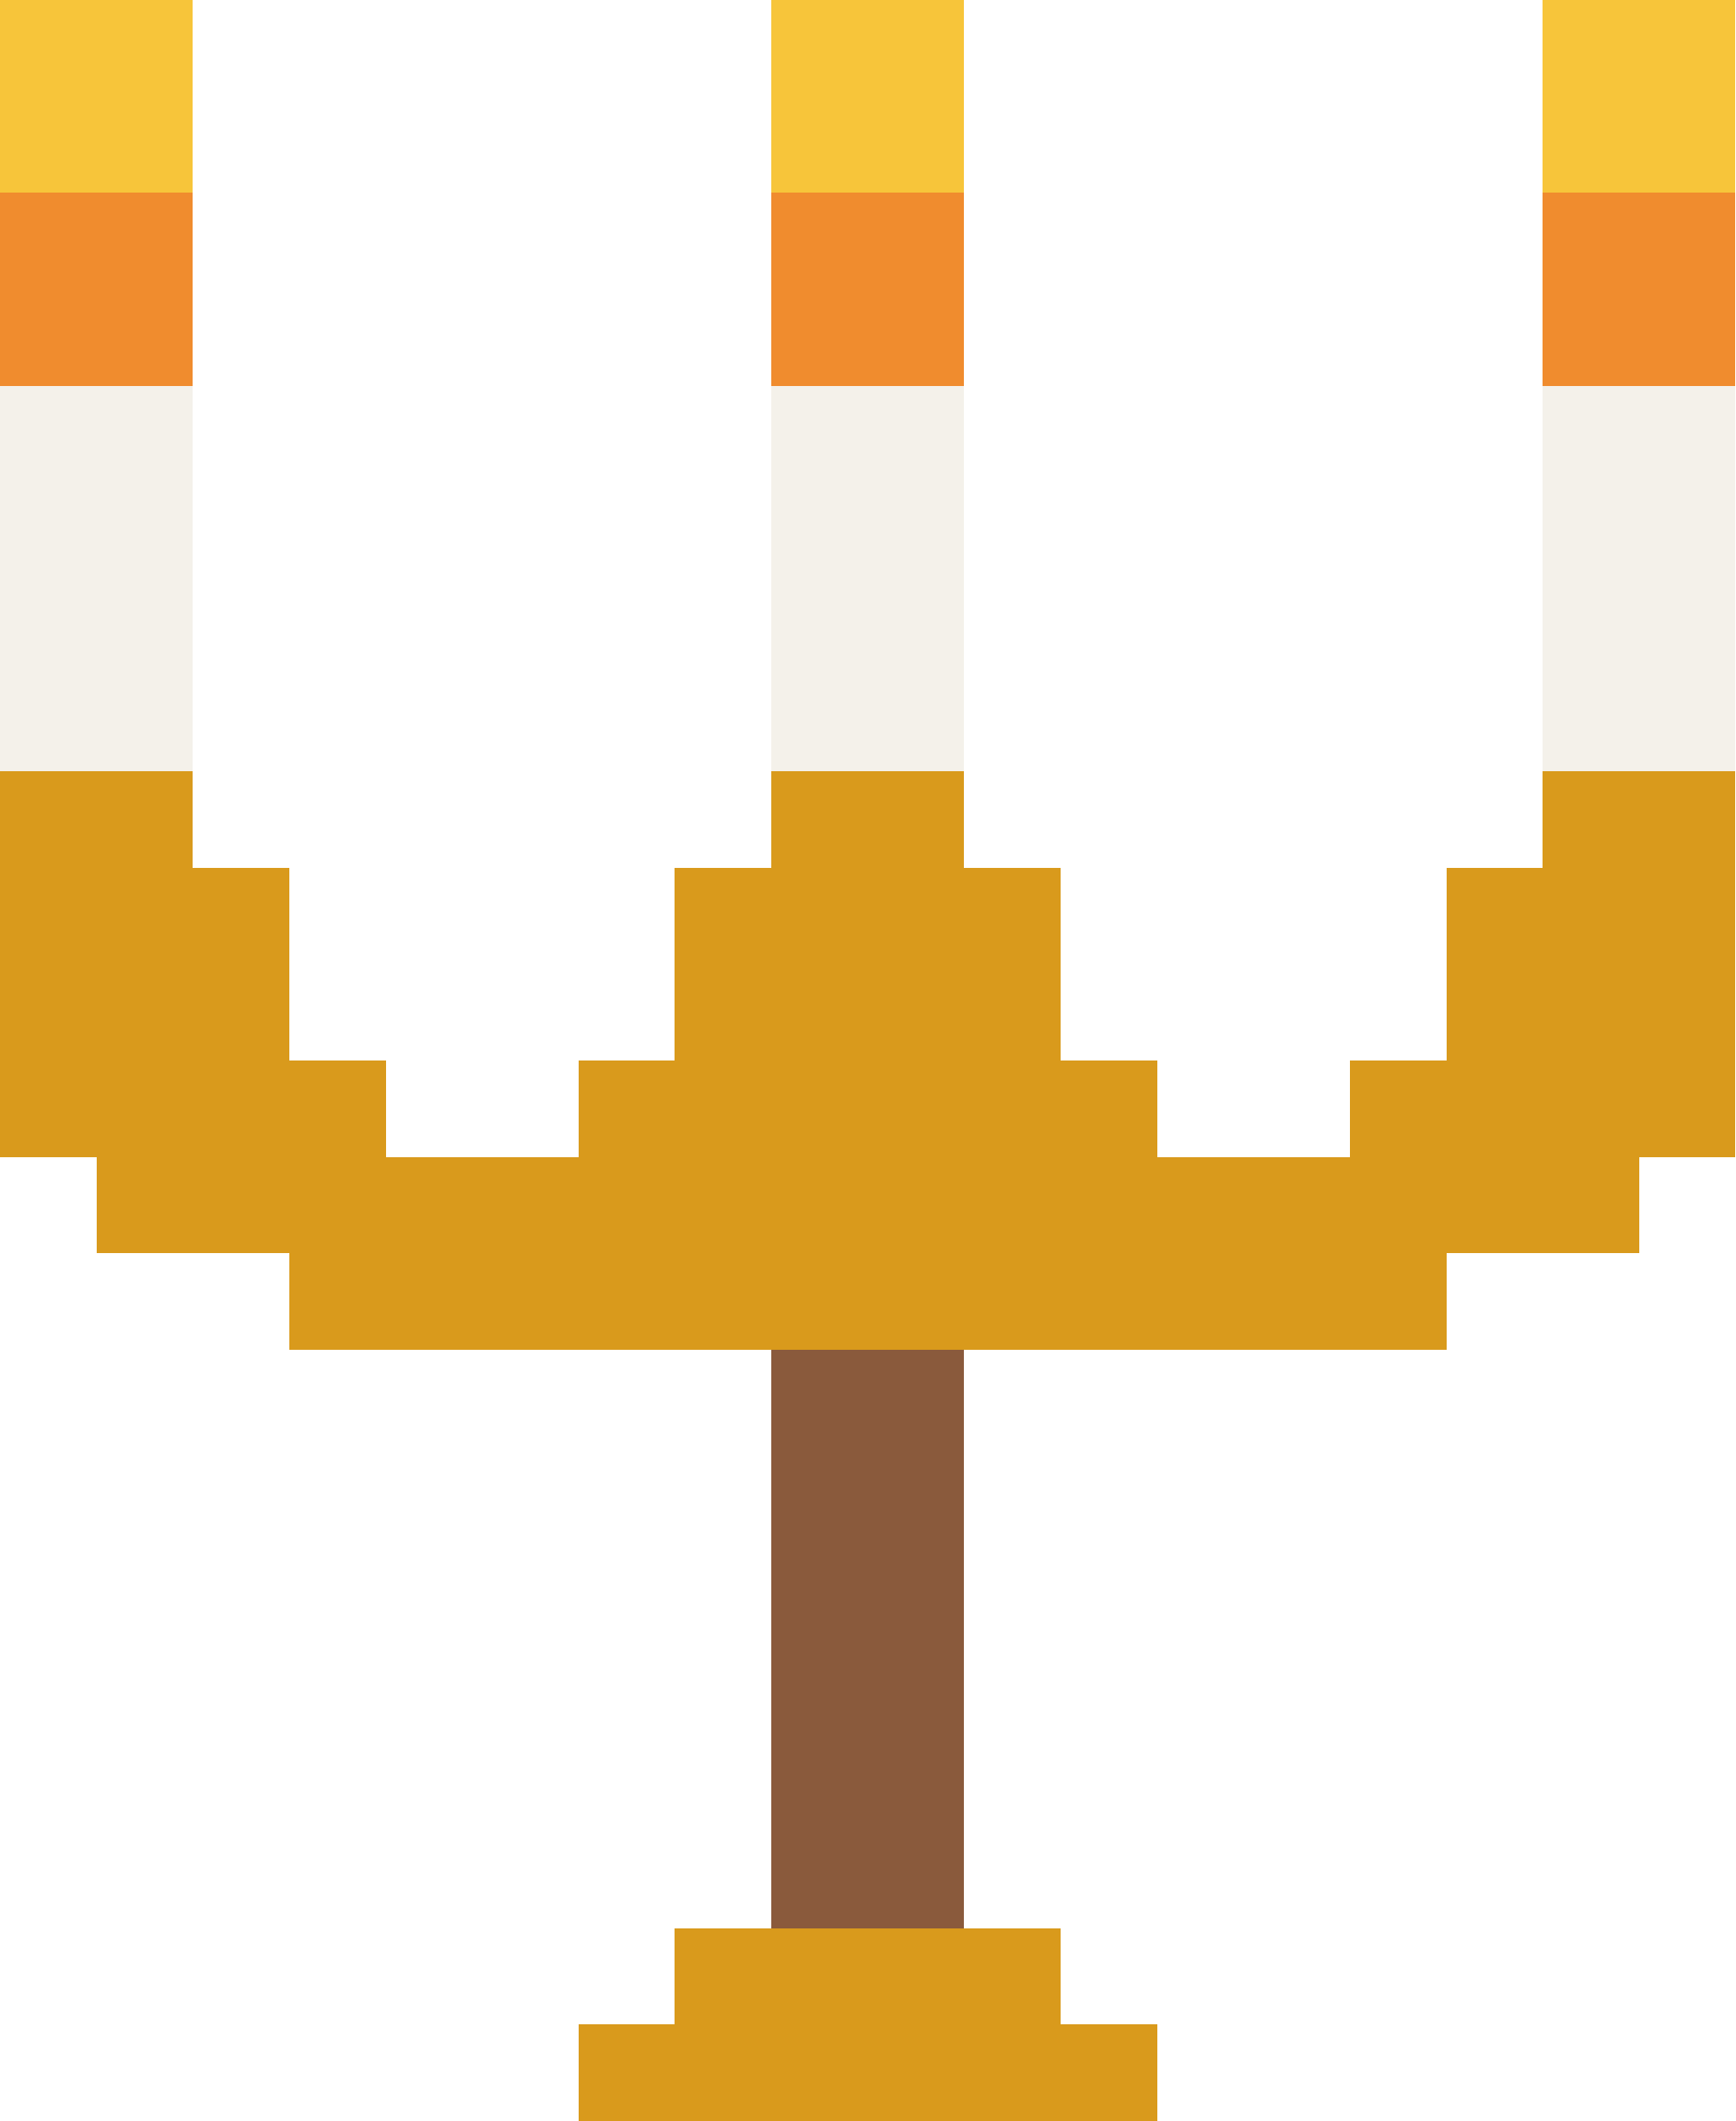
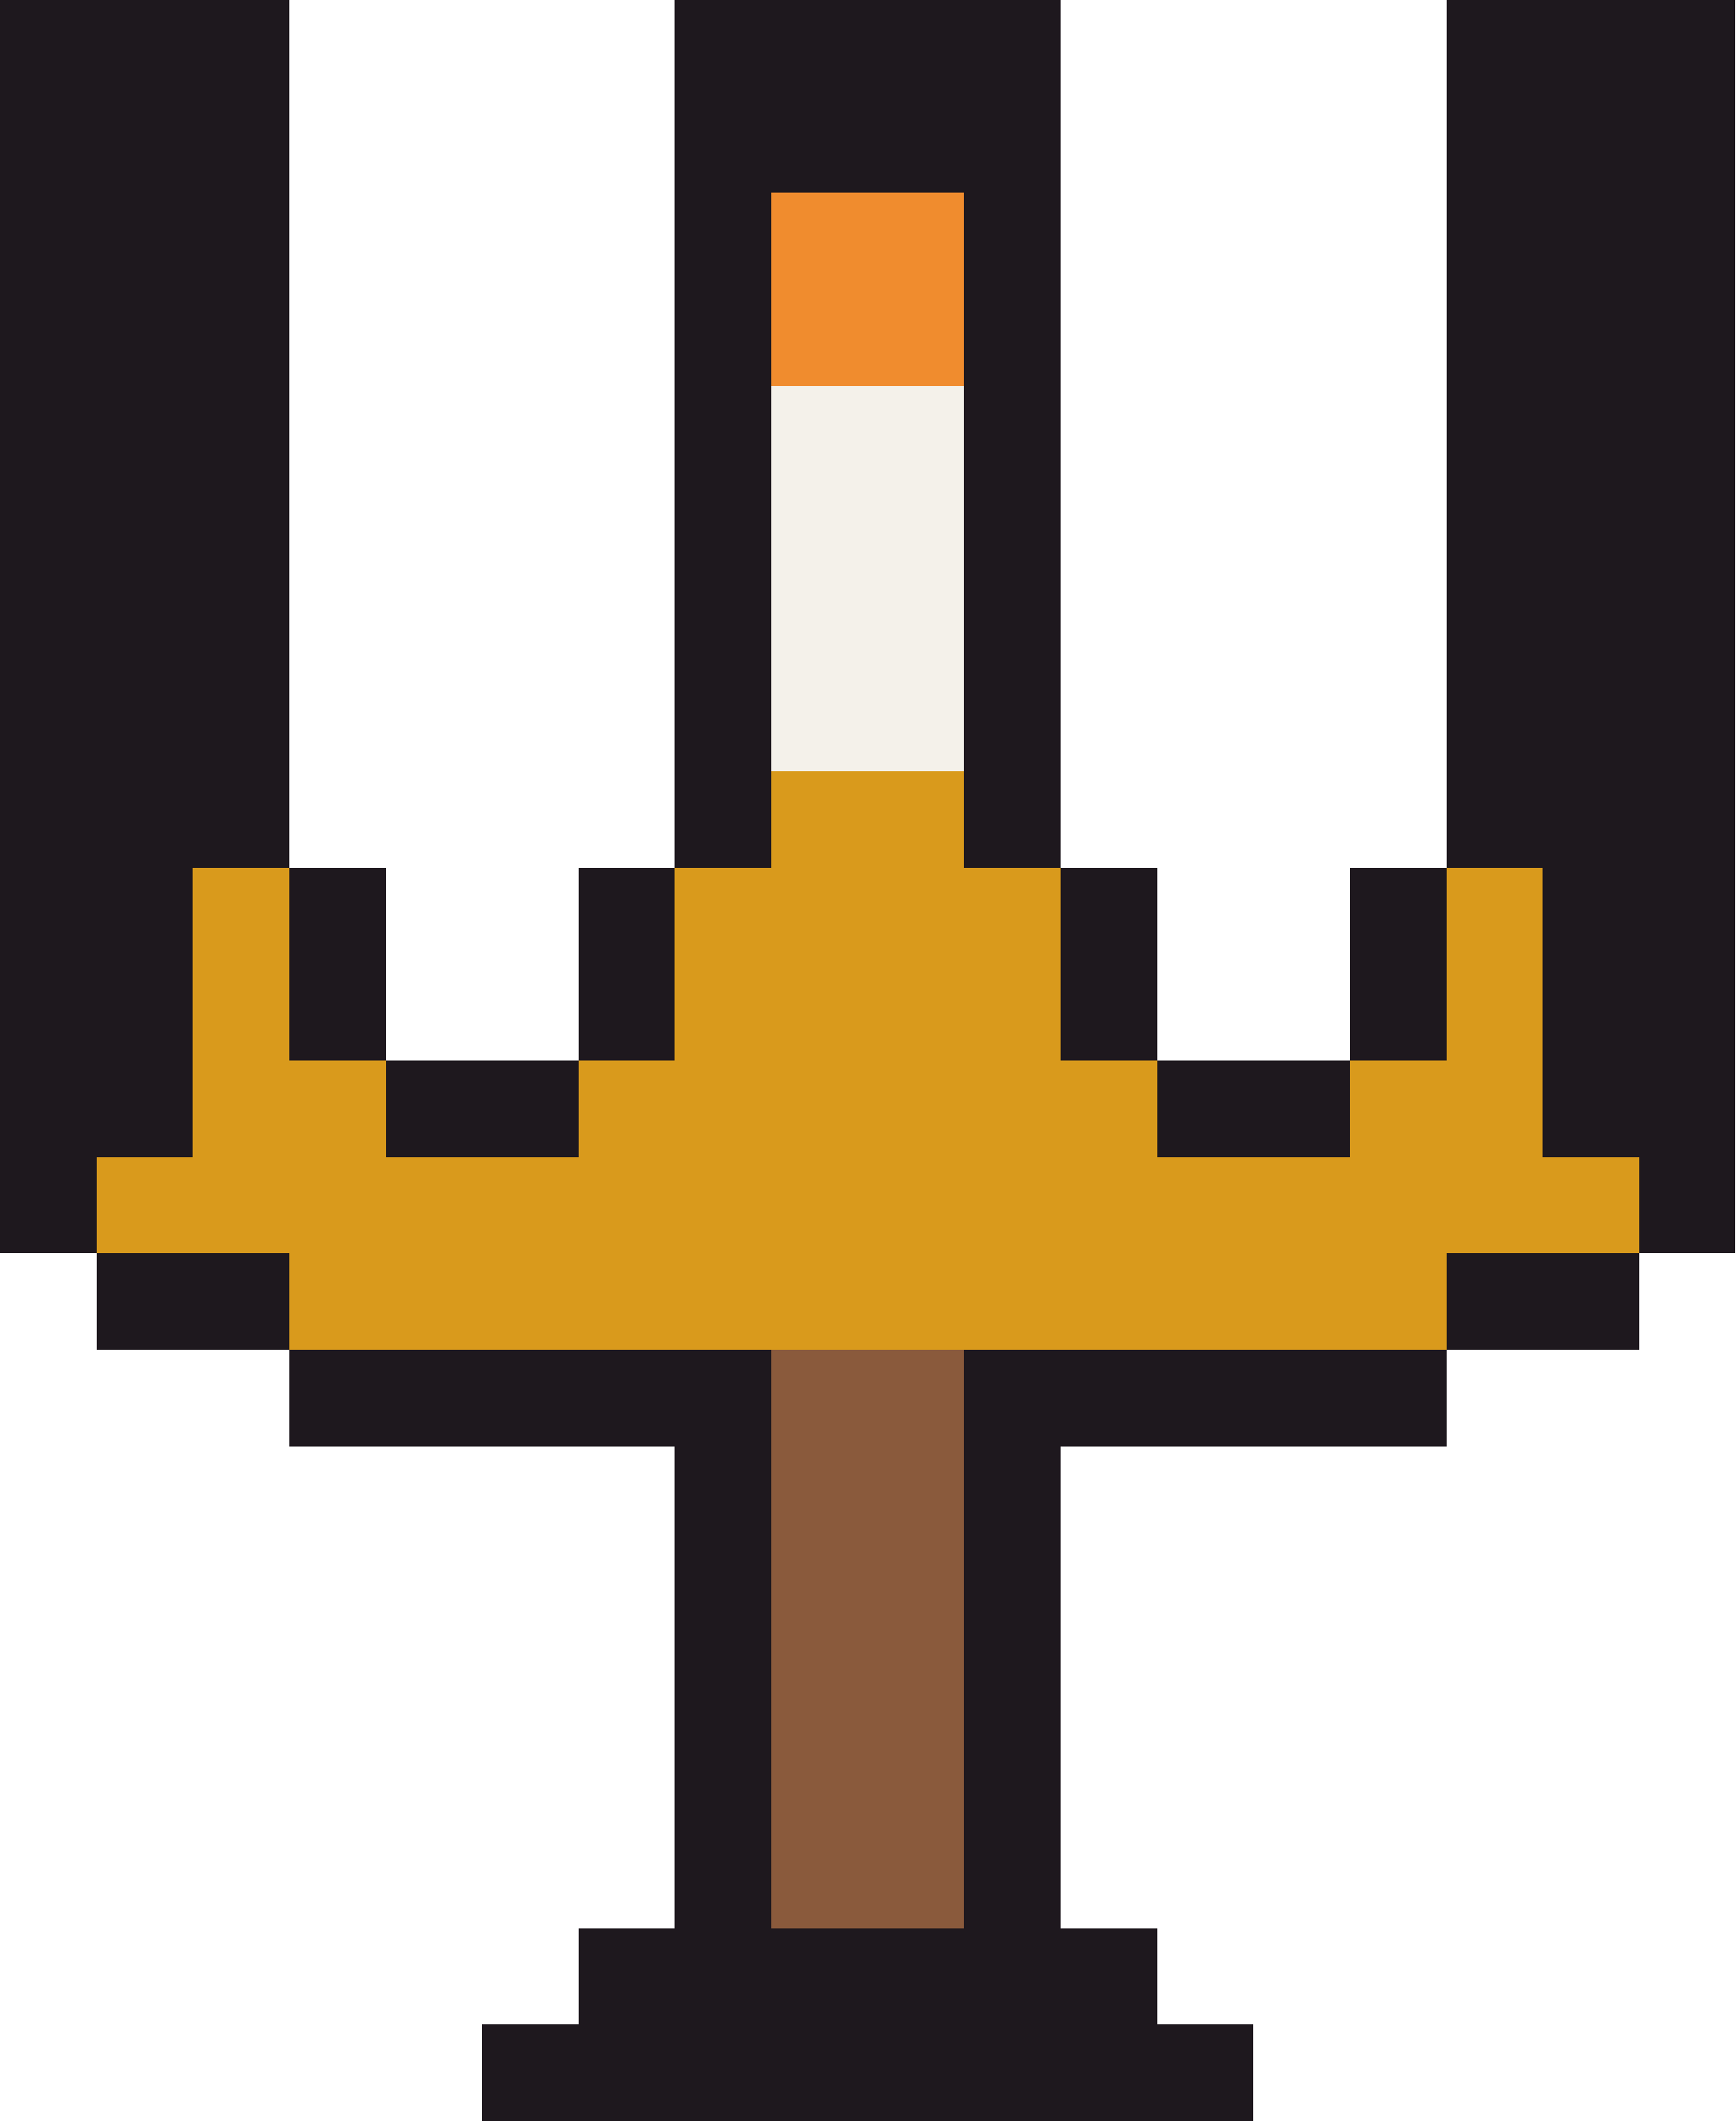
<svg xmlns="http://www.w3.org/2000/svg" width="18" height="22" viewBox="0 0 18 22" shape-rendering="crispEdges">
-   <rect x="0" y="0" width="2" height="1" fill="#f7c53a" />
-   <rect x="8" y="0" width="2" height="1" fill="#f7c53a" />
-   <rect x="16" y="0" width="2" height="1" fill="#f7c53a" />
-   <rect x="0" y="1" width="2" height="1" fill="#f7c53a" />
-   <rect x="8" y="1" width="2" height="1" fill="#f7c53a" />
-   <rect x="16" y="1" width="2" height="1" fill="#f7c53a" />
-   <rect x="0" y="2" width="2" height="1" fill="#f08c2e" />
+   <rect x="0" y="0" width="3" height="1" fill="#1e181e" />
+   <rect x="7" y="0" width="4" height="1" fill="#1e181e" />
+   <rect x="15" y="0" width="3" height="1" fill="#1e181e" />
+   <rect x="0" y="1" width="3" height="1" fill="#1e181e" />
+   <rect x="7" y="1" width="4" height="1" fill="#1e181e" />
+   <rect x="15" y="1" width="3" height="1" fill="#1e181e" />
+   <rect x="0" y="2" width="3" height="1" fill="#1e181e" />
+   <rect x="7" y="2" width="1" height="1" fill="#1e181e" />
  <rect x="8" y="2" width="2" height="1" fill="#f08c2e" />
-   <rect x="16" y="2" width="2" height="1" fill="#f08c2e" />
-   <rect x="0" y="3" width="2" height="1" fill="#f08c2e" />
+   <rect x="10" y="2" width="1" height="1" fill="#1e181e" />
+   <rect x="15" y="2" width="3" height="1" fill="#1e181e" />
+   <rect x="0" y="3" width="3" height="1" fill="#1e181e" />
+   <rect x="7" y="3" width="1" height="1" fill="#1e181e" />
  <rect x="8" y="3" width="2" height="1" fill="#f08c2e" />
-   <rect x="16" y="3" width="2" height="1" fill="#f08c2e" />
-   <rect x="0" y="4" width="2" height="1" fill="#f4f1ea" />
+   <rect x="10" y="3" width="1" height="1" fill="#1e181e" />
+   <rect x="15" y="3" width="3" height="1" fill="#1e181e" />
+   <rect x="0" y="4" width="3" height="1" fill="#1e181e" />
+   <rect x="7" y="4" width="1" height="1" fill="#1e181e" />
  <rect x="8" y="4" width="2" height="1" fill="#f4f1ea" />
-   <rect x="16" y="4" width="2" height="1" fill="#f4f1ea" />
-   <rect x="0" y="5" width="2" height="1" fill="#f4f1ea" />
+   <rect x="10" y="4" width="1" height="1" fill="#1e181e" />
+   <rect x="15" y="4" width="3" height="1" fill="#1e181e" />
+   <rect x="0" y="5" width="3" height="1" fill="#1e181e" />
+   <rect x="7" y="5" width="1" height="1" fill="#1e181e" />
  <rect x="8" y="5" width="2" height="1" fill="#f4f1ea" />
-   <rect x="16" y="5" width="2" height="1" fill="#f4f1ea" />
-   <rect x="0" y="6" width="2" height="1" fill="#f4f1ea" />
+   <rect x="10" y="5" width="1" height="1" fill="#1e181e" />
+   <rect x="15" y="5" width="3" height="1" fill="#1e181e" />
+   <rect x="0" y="6" width="3" height="1" fill="#1e181e" />
+   <rect x="7" y="6" width="1" height="1" fill="#1e181e" />
  <rect x="8" y="6" width="2" height="1" fill="#f4f1ea" />
-   <rect x="16" y="6" width="2" height="1" fill="#f4f1ea" />
-   <rect x="0" y="7" width="2" height="1" fill="#f4f1ea" />
+   <rect x="10" y="6" width="1" height="1" fill="#1e181e" />
+   <rect x="15" y="6" width="3" height="1" fill="#1e181e" />
+   <rect x="0" y="7" width="3" height="1" fill="#1e181e" />
+   <rect x="7" y="7" width="1" height="1" fill="#1e181e" />
  <rect x="8" y="7" width="2" height="1" fill="#f4f1ea" />
-   <rect x="16" y="7" width="2" height="1" fill="#f4f1ea" />
-   <rect x="0" y="8" width="2" height="1" fill="#d99a1c" />
+   <rect x="10" y="7" width="1" height="1" fill="#1e181e" />
+   <rect x="15" y="7" width="3" height="1" fill="#1e181e" />
+   <rect x="0" y="8" width="3" height="1" fill="#1e181e" />
+   <rect x="7" y="8" width="1" height="1" fill="#1e181e" />
  <rect x="8" y="8" width="2" height="1" fill="#d99a1c" />
-   <rect x="16" y="8" width="2" height="1" fill="#d99a1c" />
-   <rect x="0" y="9" width="3" height="1" fill="#d99a1c" />
+   <rect x="10" y="8" width="1" height="1" fill="#1e181e" />
+   <rect x="15" y="8" width="3" height="1" fill="#1e181e" />
+   <rect x="0" y="9" width="2" height="1" fill="#1e181e" />
+   <rect x="2" y="9" width="1" height="1" fill="#d99a1c" />
+   <rect x="3" y="9" width="1" height="1" fill="#1e181e" />
+   <rect x="6" y="9" width="1" height="1" fill="#1e181e" />
  <rect x="7" y="9" width="4" height="1" fill="#d99a1c" />
-   <rect x="15" y="9" width="3" height="1" fill="#d99a1c" />
-   <rect x="0" y="10" width="3" height="1" fill="#d99a1c" />
+   <rect x="11" y="9" width="1" height="1" fill="#1e181e" />
+   <rect x="14" y="9" width="1" height="1" fill="#1e181e" />
+   <rect x="15" y="9" width="1" height="1" fill="#d99a1c" />
+   <rect x="16" y="9" width="2" height="1" fill="#1e181e" />
+   <rect x="0" y="10" width="2" height="1" fill="#1e181e" />
+   <rect x="2" y="10" width="1" height="1" fill="#d99a1c" />
+   <rect x="3" y="10" width="1" height="1" fill="#1e181e" />
+   <rect x="6" y="10" width="1" height="1" fill="#1e181e" />
  <rect x="7" y="10" width="4" height="1" fill="#d99a1c" />
-   <rect x="15" y="10" width="3" height="1" fill="#d99a1c" />
-   <rect x="0" y="11" width="4" height="1" fill="#d99a1c" />
+   <rect x="11" y="10" width="1" height="1" fill="#1e181e" />
+   <rect x="14" y="10" width="1" height="1" fill="#1e181e" />
+   <rect x="15" y="10" width="1" height="1" fill="#d99a1c" />
+   <rect x="16" y="10" width="2" height="1" fill="#1e181e" />
+   <rect x="0" y="11" width="2" height="1" fill="#1e181e" />
+   <rect x="2" y="11" width="2" height="1" fill="#d99a1c" />
+   <rect x="4" y="11" width="2" height="1" fill="#1e181e" />
  <rect x="6" y="11" width="6" height="1" fill="#d99a1c" />
-   <rect x="14" y="11" width="4" height="1" fill="#d99a1c" />
+   <rect x="12" y="11" width="2" height="1" fill="#1e181e" />
+   <rect x="14" y="11" width="2" height="1" fill="#d99a1c" />
+   <rect x="16" y="11" width="2" height="1" fill="#1e181e" />
+   <rect x="0" y="12" width="1" height="1" fill="#1e181e" />
  <rect x="1" y="12" width="16" height="1" fill="#d99a1c" />
+   <rect x="17" y="12" width="1" height="1" fill="#1e181e" />
+   <rect x="1" y="13" width="2" height="1" fill="#1e181e" />
  <rect x="3" y="13" width="12" height="1" fill="#d99a1c" />
+   <rect x="15" y="13" width="2" height="1" fill="#1e181e" />
+   <rect x="3" y="14" width="5" height="1" fill="#1e181e" />
  <rect x="8" y="14" width="2" height="1" fill="#8a5a3c" />
+   <rect x="10" y="14" width="5" height="1" fill="#1e181e" />
+   <rect x="7" y="15" width="1" height="1" fill="#1e181e" />
  <rect x="8" y="15" width="2" height="1" fill="#8a5a3c" />
+   <rect x="10" y="15" width="1" height="1" fill="#1e181e" />
+   <rect x="7" y="16" width="1" height="1" fill="#1e181e" />
  <rect x="8" y="16" width="2" height="1" fill="#8a5a3c" />
+   <rect x="10" y="16" width="1" height="1" fill="#1e181e" />
+   <rect x="7" y="17" width="1" height="1" fill="#1e181e" />
  <rect x="8" y="17" width="2" height="1" fill="#8a5a3c" />
+   <rect x="10" y="17" width="1" height="1" fill="#1e181e" />
+   <rect x="7" y="18" width="1" height="1" fill="#1e181e" />
  <rect x="8" y="18" width="2" height="1" fill="#8a5a3c" />
+   <rect x="10" y="18" width="1" height="1" fill="#1e181e" />
+   <rect x="7" y="19" width="1" height="1" fill="#1e181e" />
  <rect x="8" y="19" width="2" height="1" fill="#8a5a3c" />
-   <rect x="7" y="20" width="4" height="1" fill="#d99a1c" />
-   <rect x="6" y="21" width="6" height="1" fill="#d99a1c" />
+   <rect x="10" y="19" width="1" height="1" fill="#1e181e" />
+   <rect x="6" y="20" width="6" height="1" fill="#1e181e" />
+   <rect x="5" y="21" width="8" height="1" fill="#1e181e" />
</svg>
